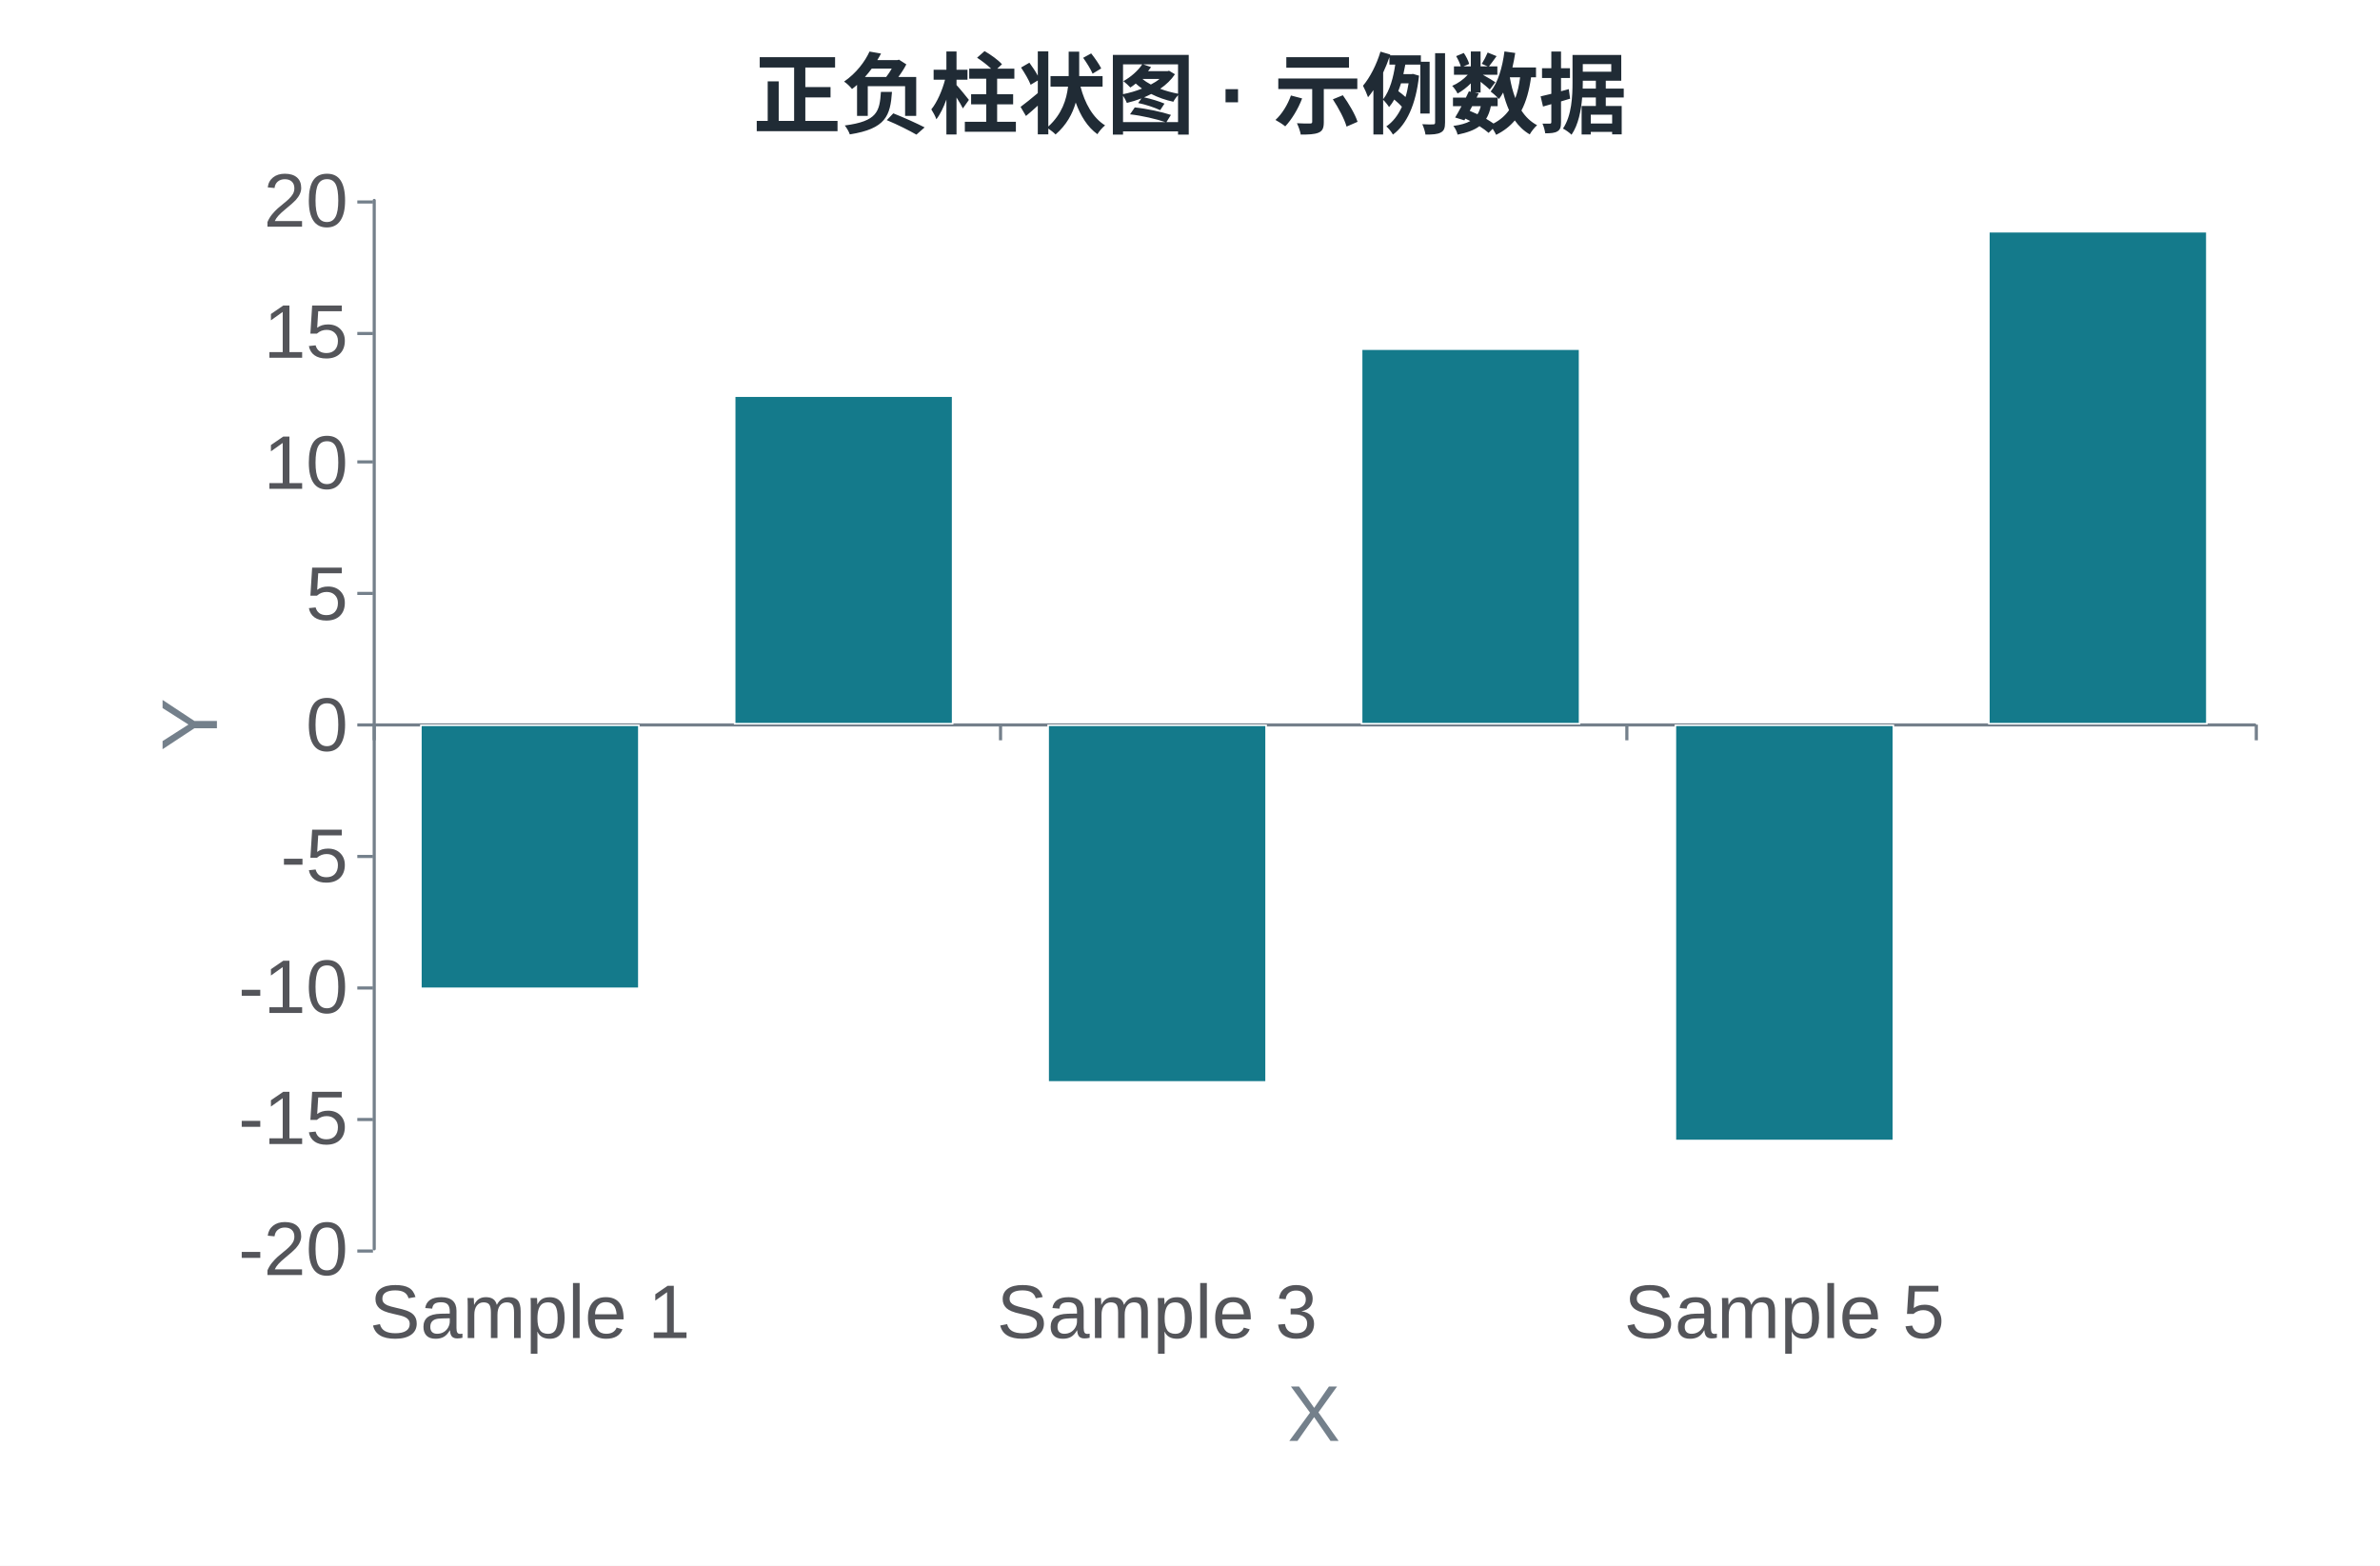
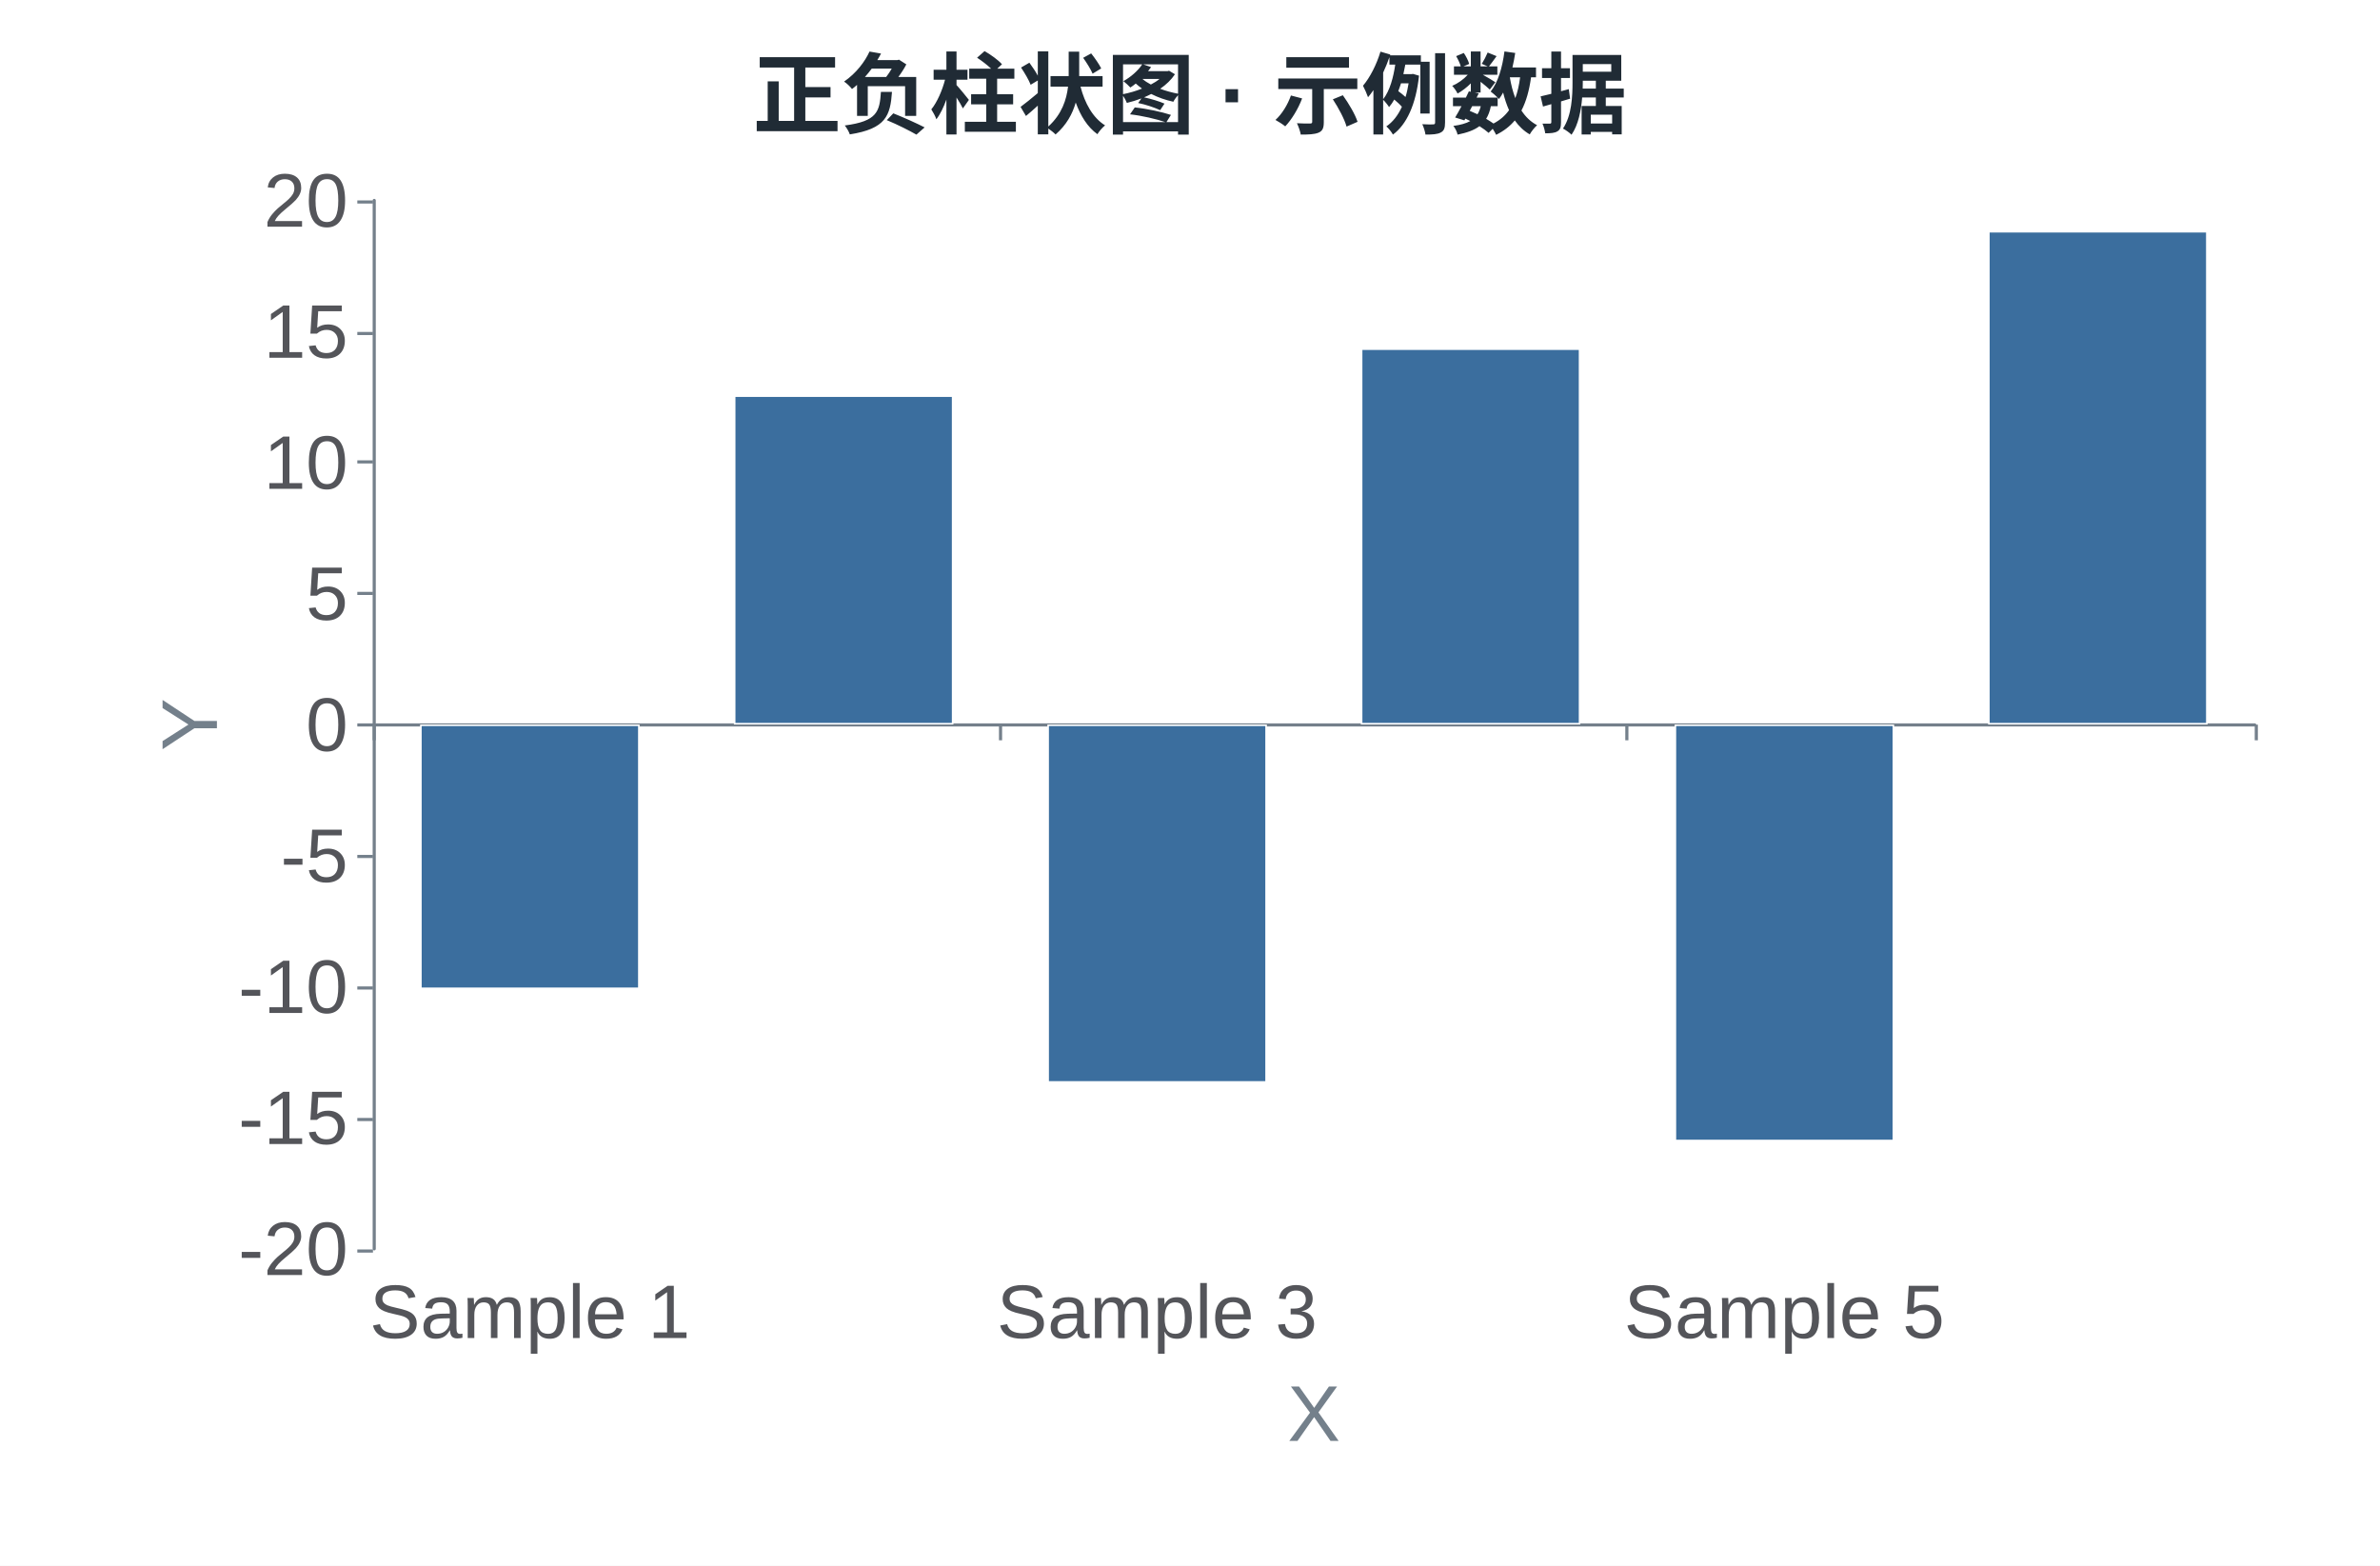
<svg xmlns="http://www.w3.org/2000/svg" width="760" height="500" version="1.1" baseProfile="full" viewBox="0 0 760 500">
  <rect width="760" height="500" x="0" y="0" fill="#fff" />
  <text dominant-baseline="central" text-anchor="middle" style="font-size:25.234px;font-family:Arial;" y="-12.617" transform="matrix(0,-1,1,0,73.1393,231.383)" fill="#74808b">Y</text>
-   <path d="M119.5 398.8L119.5 64" fill="none" pointer-events="visible" stroke="#74808b" stroke-linecap="round" class="zr141-cls-2459" />
+   <path d="M119.5 398.8L119.5 64" fill="none" pointer-events="visible" stroke="#74808b" stroke-linecap="round" class="zr141-cls-2397" />
  <text dominant-baseline="central" text-anchor="middle" style="font-size:25.234px;font-family:Arial;" y="12.617" transform="translate(419.5696 438.766)" fill="#74808b">X</text>
-   <path d="M119.1 231.5L720 231.5" fill="none" pointer-events="visible" stroke="#74808b" stroke-linecap="round" class="zr141-cls-2459" />
-   <path d="M119.1 399.5L114.1 399.5" fill="none" pointer-events="visible" stroke="#74808b" class="zr141-cls-2459" />
-   <path d="M119.1 357.5L114.1 357.5" fill="none" pointer-events="visible" stroke="#74808b" class="zr141-cls-2459" />
-   <path d="M119.1 315.5L114.1 315.5" fill="none" pointer-events="visible" stroke="#74808b" class="zr141-cls-2459" />
-   <path d="M119.1 273.5L114.1 273.5" fill="none" pointer-events="visible" stroke="#74808b" class="zr141-cls-2459" />
-   <path d="M119.1 231.5L114.1 231.5" fill="none" pointer-events="visible" stroke="#74808b" class="zr141-cls-2459" />
-   <path d="M119.1 189.5L114.1 189.5" fill="none" pointer-events="visible" stroke="#74808b" class="zr141-cls-2459" />
-   <path d="M119.1 147.5L114.1 147.5" fill="none" pointer-events="visible" stroke="#74808b" class="zr141-cls-2459" />
-   <path d="M119.1 106.5L114.1 106.5" fill="none" pointer-events="visible" stroke="#74808b" class="zr141-cls-2459" />
-   <path d="M119.1 64.5L114.1 64.5" fill="none" pointer-events="visible" stroke="#74808b" class="zr141-cls-2459" />
-   <path d="M119.5 231.4L119.5 236.4" fill="none" pointer-events="visible" stroke="#74808b" class="zr141-cls-2459" />
-   <path d="M319.5 231.4L319.5 236.4" fill="none" pointer-events="visible" stroke="#74808b" class="zr141-cls-2459" />
-   <path d="M519.5 231.4L519.5 236.4" fill="none" pointer-events="visible" stroke="#74808b" class="zr141-cls-2459" />
-   <path d="M720.5 231.4L720.5 236.4" fill="none" pointer-events="visible" stroke="#74808b" class="zr141-cls-2459" />
+   <path d="M119.1 231.5L720 231.5" fill="none" pointer-events="visible" stroke="#74808b" stroke-linecap="round" class="zr141-cls-2397" />
+   <path d="M119.1 399.5L114.1 399.5" fill="none" pointer-events="visible" stroke="#74808b" class="zr141-cls-2397" />
+   <path d="M119.1 357.5L114.1 357.5" fill="none" pointer-events="visible" stroke="#74808b" class="zr141-cls-2397" />
+   <path d="M119.1 315.5L114.1 315.5" fill="none" pointer-events="visible" stroke="#74808b" class="zr141-cls-2397" />
+   <path d="M119.1 273.5L114.1 273.5" fill="none" pointer-events="visible" stroke="#74808b" class="zr141-cls-2397" />
+   <path d="M119.1 231.5L114.1 231.5" fill="none" pointer-events="visible" stroke="#74808b" class="zr141-cls-2397" />
+   <path d="M119.1 189.5L114.1 189.5" fill="none" pointer-events="visible" stroke="#74808b" class="zr141-cls-2397" />
+   <path d="M119.1 147.5L114.1 147.5" fill="none" pointer-events="visible" stroke="#74808b" class="zr141-cls-2397" />
+   <path d="M119.1 106.5L114.1 106.5" fill="none" pointer-events="visible" stroke="#74808b" class="zr141-cls-2397" />
+   <path d="M119.1 64.5L114.1 64.5" fill="none" pointer-events="visible" stroke="#74808b" class="zr141-cls-2397" />
+   <path d="M119.5 231.4L119.5 236.4" fill="none" pointer-events="visible" stroke="#74808b" class="zr141-cls-2397" />
+   <path d="M319.5 231.4L319.5 236.4" fill="none" pointer-events="visible" stroke="#74808b" class="zr141-cls-2397" />
+   <path d="M519.5 231.4L519.5 236.4" fill="none" pointer-events="visible" stroke="#74808b" class="zr141-cls-2397" />
+   <path d="M720.5 231.4L720.5 236.4" fill="none" pointer-events="visible" stroke="#74808b" class="zr141-cls-2397" />
  <text dominant-baseline="central" text-anchor="end" style="font-size:24.234px;font-family:Arial;" transform="translate(111.1393 398.766)" fill="#54555a">-20</text>
  <text dominant-baseline="central" text-anchor="end" style="font-size:24.234px;font-family:Arial;" transform="translate(111.1393 356.9203)" fill="#54555a">-15</text>
  <text dominant-baseline="central" text-anchor="end" style="font-size:24.234px;font-family:Arial;" transform="translate(111.1393 315.0745)" fill="#54555a">-10</text>
  <text dominant-baseline="central" text-anchor="end" style="font-size:24.234px;font-family:Arial;" transform="translate(111.1393 273.2288)" fill="#54555a">-5</text>
  <text dominant-baseline="central" text-anchor="end" style="font-size:24.234px;font-family:Arial;" transform="translate(111.1393 231.383)" fill="#54555a">0</text>
  <text dominant-baseline="central" text-anchor="end" style="font-size:24.234px;font-family:Arial;" transform="translate(111.1393 189.5373)" fill="#54555a">5</text>
  <text dominant-baseline="central" text-anchor="end" style="font-size:24.234px;font-family:Arial;" transform="translate(111.1393 147.6915)" fill="#54555a">10</text>
  <text dominant-baseline="central" text-anchor="end" style="font-size:24.234px;font-family:Arial;" transform="translate(111.1393 105.8458)" fill="#54555a">15</text>
  <text dominant-baseline="central" text-anchor="end" style="font-size:24.234px;font-family:Arial;" transform="translate(111.1393 64)" fill="#54555a">20</text>
  <text dominant-baseline="central" text-anchor="middle" style="font-size:24.234px;font-family:Arial;" xml:space="preserve" y="12.117" transform="translate(169.211 406.766)" fill="#54555a">Sample 1</text>
  <text dominant-baseline="central" text-anchor="middle" style="font-size:24.234px;font-family:Arial;" xml:space="preserve" y="12.117" transform="translate(369.4979 406.766)" fill="#54555a">Sample 3</text>
  <text dominant-baseline="central" text-anchor="middle" style="font-size:24.234px;font-family:Arial;" xml:space="preserve" y="12.117" transform="translate(569.7848 406.766)" fill="#54555a">Sample 5</text>
-   <path d="M134.4 231.6l69.6 0l0 84l-69.6 0Z" fill="#147a8b" stroke="#fff" stroke-width="0.5" ecmeta_series_index="0" ecmeta_data_index="0" ecmeta_ssr_type="chart" class="zr141-cls-2460" />
-   <path d="M234.6 231.1l69.6 0l0 -104.6l-69.6 0Z" fill="#147a8b" stroke="#fff" stroke-width="0.5" ecmeta_series_index="0" ecmeta_data_index="1" ecmeta_ssr_type="chart" class="zr141-cls-2460" />
-   <path d="M334.7 231.6l69.6 0l0 113.9l-69.6 0Z" fill="#147a8b" stroke="#fff" stroke-width="0.5" ecmeta_series_index="0" ecmeta_data_index="2" ecmeta_ssr_type="chart" class="zr141-cls-2460" />
-   <path d="M434.8 231.1l69.6 0l0 -119.6l-69.6 0Z" fill="#147a8b" stroke="#fff" stroke-width="0.5" ecmeta_series_index="0" ecmeta_data_index="3" ecmeta_ssr_type="chart" class="zr141-cls-2460" />
-   <path d="M535 231.6l69.6 0l0 132.6l-69.6 0Z" fill="#147a8b" stroke="#fff" stroke-width="0.5" ecmeta_series_index="0" ecmeta_data_index="4" ecmeta_ssr_type="chart" class="zr141-cls-2460" />
-   <path d="M635.1 231.1l69.6 0l0 -157.1l-69.6 0Z" fill="#147a8b" stroke="#fff" stroke-width="0.5" ecmeta_series_index="0" ecmeta_data_index="5" ecmeta_ssr_type="chart" class="zr141-cls-2460" />
-   <path d="M-154.1 -5l308.2 0l0 38.2l-308.2 0Z" transform="translate(380 14)" fill="rgb(0,0,0)" fill-opacity="0" stroke="#3c3c41" stroke-width="0" class="zr141-cls-2459" />
+   <path d="M134.4 231.6l69.6 0l0 84l-69.6 0Z" fill="#3B6E9E" stroke="#fff" stroke-width="0.5" ecmeta_series_index="0" ecmeta_data_index="0" ecmeta_ssr_type="chart" class="zr141-cls-2398" />
+   <path d="M234.6 231.1l69.6 0l0 -104.6l-69.6 0Z" fill="#3B6E9E" stroke="#fff" stroke-width="0.5" ecmeta_series_index="0" ecmeta_data_index="1" ecmeta_ssr_type="chart" class="zr141-cls-2398" />
+   <path d="M334.7 231.6l69.6 0l0 113.9l-69.6 0Z" fill="#3B6E9E" stroke="#fff" stroke-width="0.5" ecmeta_series_index="0" ecmeta_data_index="2" ecmeta_ssr_type="chart" class="zr141-cls-2398" />
+   <path d="M434.8 231.1l69.6 0l0 -119.6l-69.6 0Z" fill="#3B6E9E" stroke="#fff" stroke-width="0.5" ecmeta_series_index="0" ecmeta_data_index="3" ecmeta_ssr_type="chart" class="zr141-cls-2398" />
+   <path d="M535 231.6l69.6 0l0 132.6l-69.6 0Z" fill="#3B6E9E" stroke="#fff" stroke-width="0.5" ecmeta_series_index="0" ecmeta_data_index="4" ecmeta_ssr_type="chart" class="zr141-cls-2398" />
+   <path d="M635.1 231.1l69.6 0l0 -157.1l-69.6 0Z" fill="#3B6E9E" stroke="#fff" stroke-width="0.5" ecmeta_series_index="0" ecmeta_data_index="5" ecmeta_ssr_type="chart" class="zr141-cls-2398" />
+   <path d="M-154.1 -5l308.2 0l0 38.2l-308.2 0Z" transform="translate(380 14)" fill="rgb(0,0,0)" fill-opacity="0" stroke="#3c3c41" stroke-width="0" class="zr141-cls-2397" />
  <text dominant-baseline="central" text-anchor="middle" style="font-size:28.234px;font-family:Arial;font-weight:bold;" xml:space="preserve" y="14.117" transform="translate(380 14)" fill="#202b35">正负柱状图 · 示例数据</text>
  <style>
- .zr141-cls-2459:hover {
+ .zr141-cls-2397:hover {
pointer-events:none;
}
- .zr141-cls-2460:hover {
+ .zr141-cls-2398:hover {
cursor:pointer;
- fill:rgba(22,134,152,1);
+ fill:rgba(64,121,173,1);
}



</style>
</svg>
